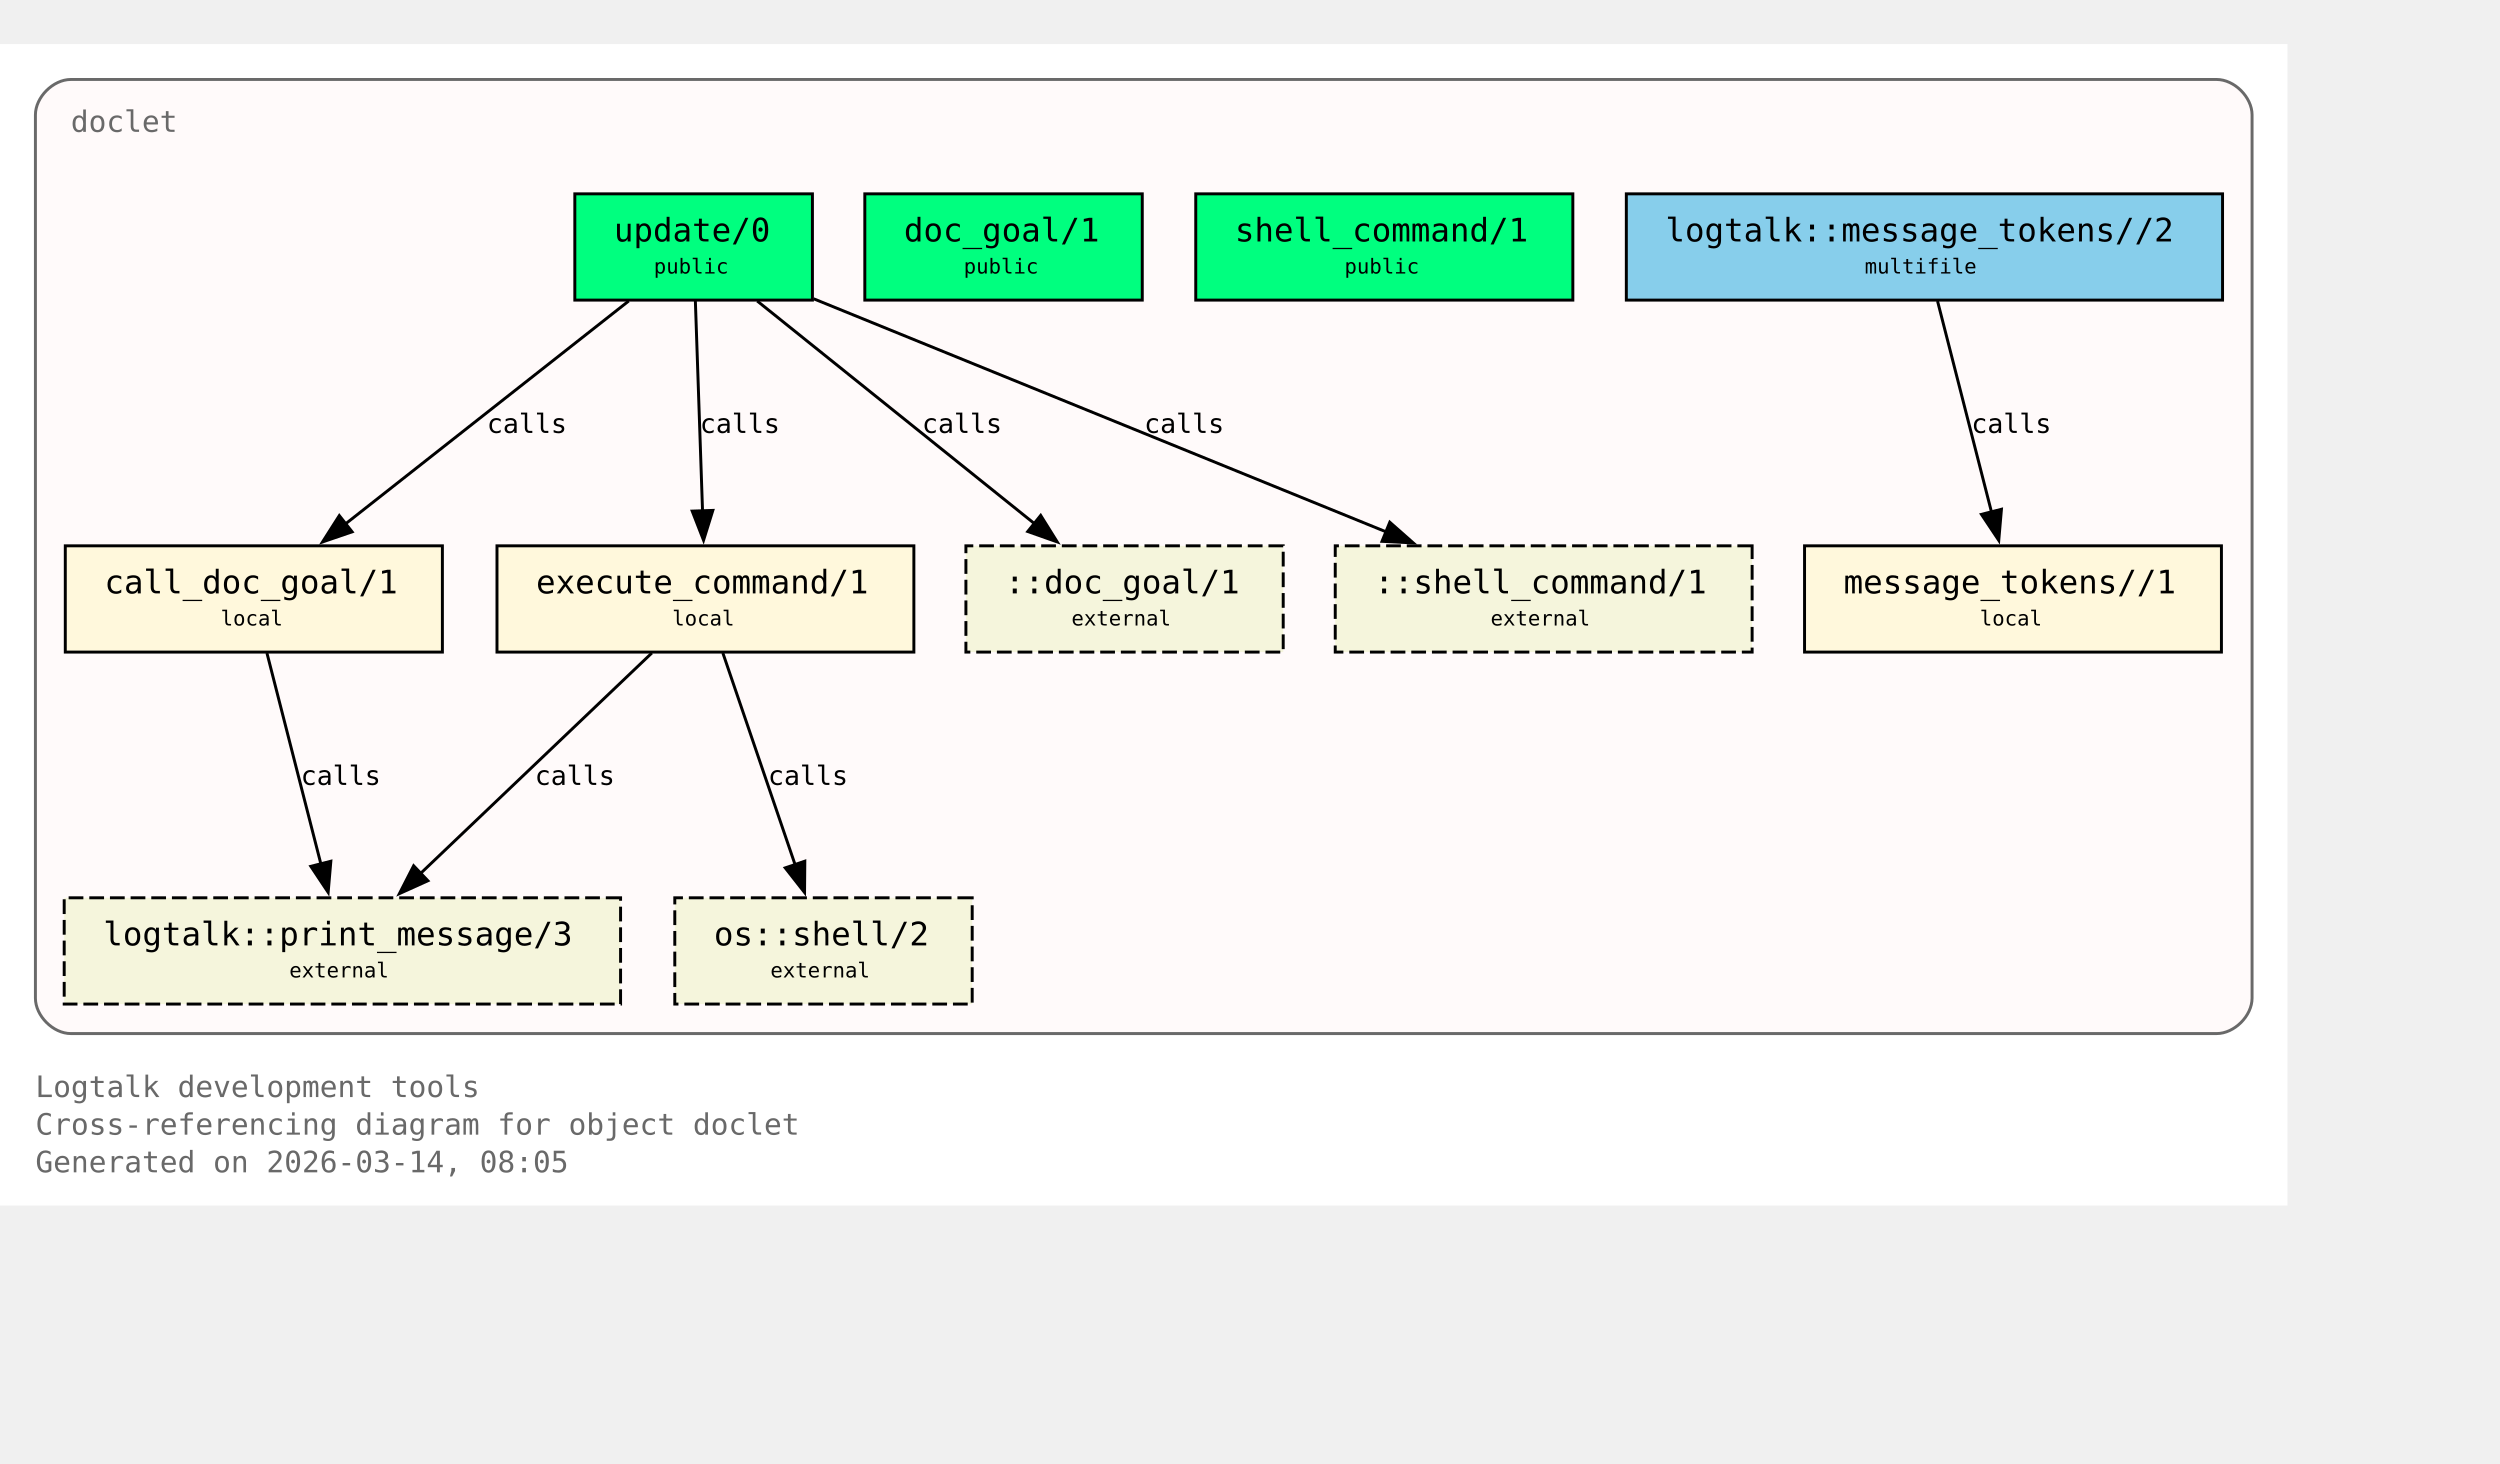
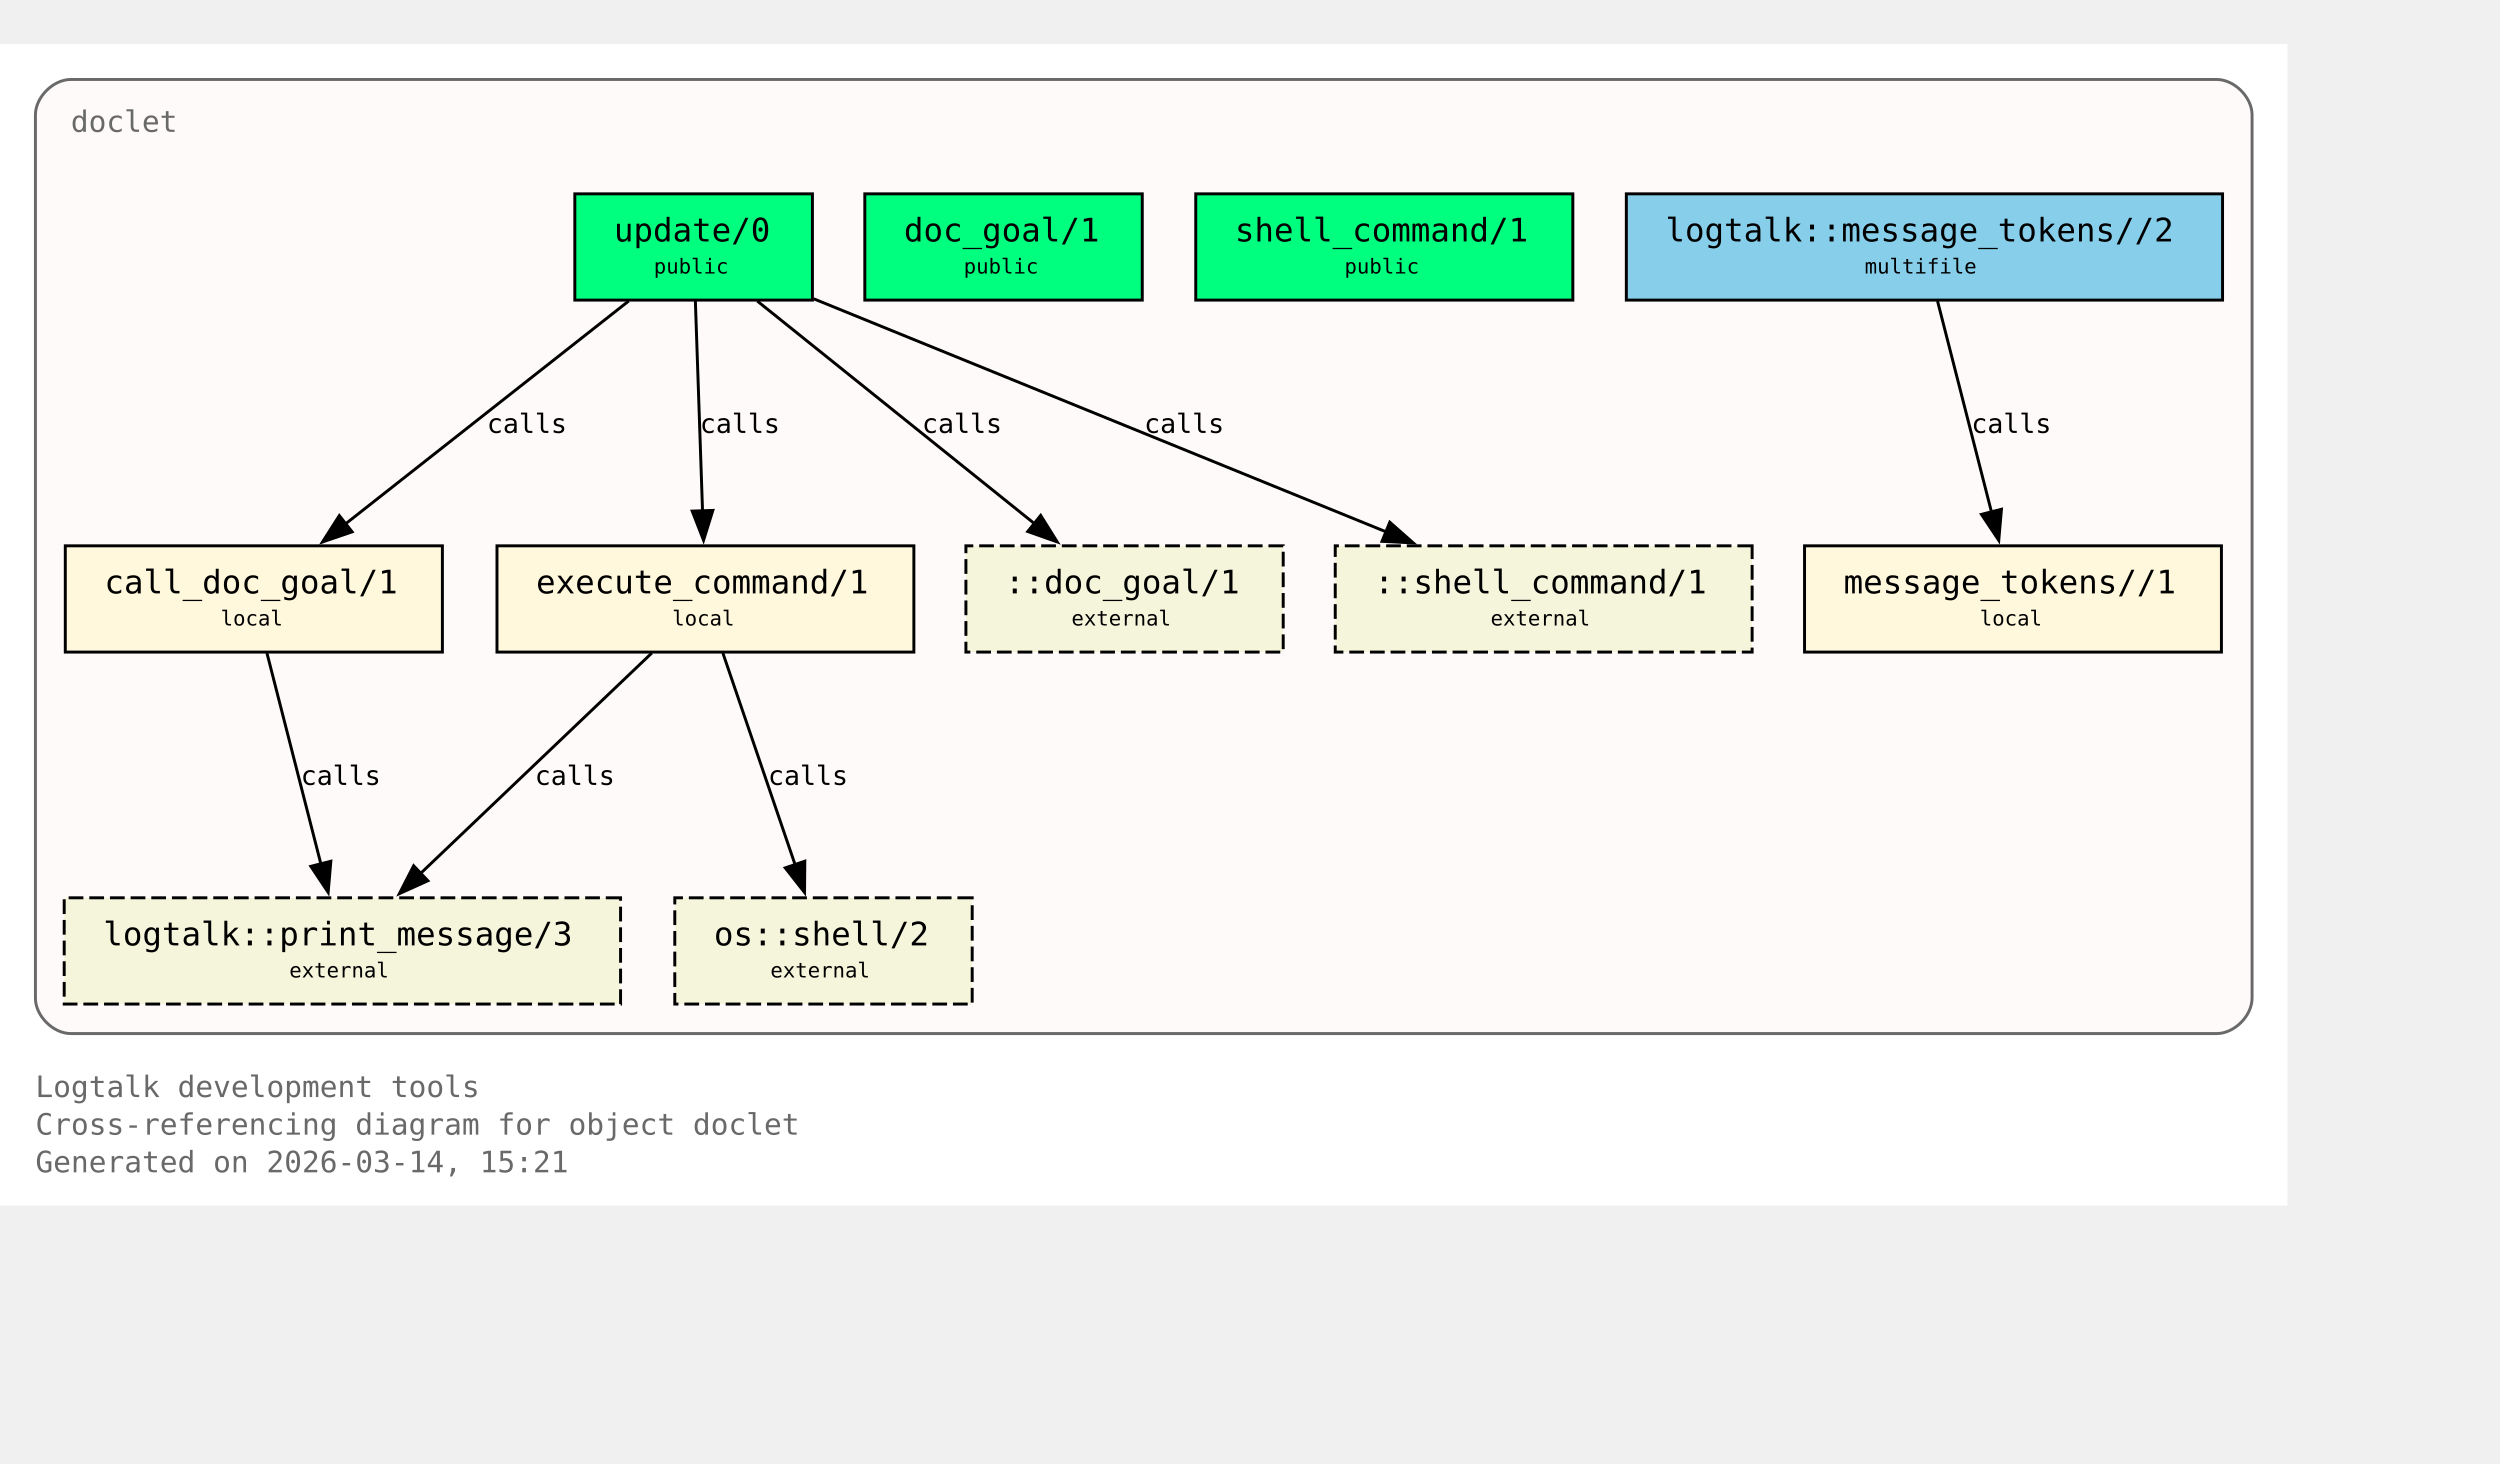
<svg xmlns="http://www.w3.org/2000/svg" xmlns:xlink="http://www.w3.org/1999/xlink" width="919pt" height="538pt" viewBox="72.00 72.00 847.00 466.00">
  <g id="graph0" class="graph" transform="scale(1 1) rotate(0) translate(76 461.5)">
    <polygon fill="white" stroke="none" points="-4,4 -4,-389.5 771,-389.5 771,4 -4,4" />
    <text xml:space="preserve" text-anchor="start" x="8" y="-32.75" font-family="Monospace" font-size="10.00" fill="dimgray">Logtalk development tools</text>
    <text xml:space="preserve" text-anchor="start" x="8" y="-20" font-family="Monospace" font-size="10.00" fill="dimgray">Cross-referencing diagram for object doclet</text>
-     <text xml:space="preserve" text-anchor="start" x="8" y="-7.25" font-family="Monospace" font-size="10.00" fill="dimgray">Generated on 2026-03-14, 08:05</text>
+     <text xml:space="preserve" text-anchor="start" x="8" y="-7.25" font-family="Monospace" font-size="10.00" fill="dimgray">Generated on 2026-03-14, 15:21</text>
    <g id="clust1" class="cluster">
      <g id="a_clust1">
        <a xlink:title="doclet">
          <path fill="snow" stroke="dimgray" d="M20,-54.25C20,-54.25 747,-54.25 747,-54.25 753,-54.25 759,-60.25 759,-66.25 759,-66.25 759,-365.5 759,-365.5 759,-371.5 753,-377.5 747,-377.5 747,-377.5 20,-377.5 20,-377.5 14,-377.5 8,-371.5 8,-365.5 8,-365.5 8,-66.25 8,-66.25 8,-60.25 14,-54.25 20,-54.25" />
          <g id="a_clust1_0">
-             <a xlink:href="https://github.com/LogtalkDotOrg/logtalk3/tree/861549480832ca35f43bac25e15bf2907f2749c1/tools/doclet/doclet.lgt#L22" xlink:title="https://github.com/LogtalkDotOrg/logtalk3/tree/861549480832ca35f43bac25e15bf2907f2749c1/tools/doclet/doclet.lgt#L22">
+             <a xlink:href="https://github.com/LogtalkDotOrg/logtalk3/tree/67b836e46ad5f10f3d025668b664f340d1240c80/tools/doclet/doclet.lgt#L22" xlink:title="https://github.com/LogtalkDotOrg/logtalk3/tree/67b836e46ad5f10f3d025668b664f340d1240c80/tools/doclet/doclet.lgt#L22">
              <text xml:space="preserve" text-anchor="start" x="20" y="-359.75" font-family="Monospace" font-size="10.00" fill="dimgray">doclet</text>
            </a>
          </g>
        </a>
      </g>
    </g>
    <g id="node1" class="node">
      <polygon fill="springgreen" stroke="black" points="271.25,-338.75 190.75,-338.75 190.75,-302.75 271.25,-302.75 271.25,-338.75" />
      <text xml:space="preserve" text-anchor="start" x="198.75" y="-323" font-family="Monospace" font-size="9.00"> </text>
      <g id="a_node1_1">
-         <a xlink:href="https://github.com/LogtalkDotOrg/logtalk3/tree/861549480832ca35f43bac25e15bf2907f2749c1/tools/doclet/doclet.lgt#L40" xlink:title="https://github.com/LogtalkDotOrg/logtalk3/tree/861549480832ca35f43bac25e15bf2907f2749c1/tools/doclet/doclet.lgt#L40">
+         <a xlink:href="https://github.com/LogtalkDotOrg/logtalk3/tree/67b836e46ad5f10f3d025668b664f340d1240c80/tools/doclet/doclet.lgt#L40" xlink:title="https://github.com/LogtalkDotOrg/logtalk3/tree/67b836e46ad5f10f3d025668b664f340d1240c80/tools/doclet/doclet.lgt#L40">
          <text xml:space="preserve" text-anchor="start" x="204" y="-322.62" font-family="Monospace" font-size="11.00">update/0</text>
        </a>
      </g>
      <text xml:space="preserve" text-anchor="start" x="258" y="-323" font-family="Monospace" font-size="9.00"> </text>
      <text xml:space="preserve" text-anchor="start" x="198.75" y="-310.62" font-family="Monospace" font-size="9.00"> </text>
      <text xml:space="preserve" text-anchor="start" x="217.5" y="-311.75" font-family="Monospace" font-size="7.00">public</text>
      <text xml:space="preserve" text-anchor="start" x="258" y="-310.62" font-family="Monospace" font-size="9.00"> </text>
    </g>
    <g id="node4" class="node">
      <polygon fill="cornsilk" stroke="black" points="145.88,-219.5 18.12,-219.5 18.12,-183.5 145.88,-183.5 145.88,-219.5" />
      <text xml:space="preserve" text-anchor="start" x="26.12" y="-203.75" font-family="Monospace" font-size="9.00"> </text>
      <g id="a_node4_2">
-         <a xlink:href="https://github.com/LogtalkDotOrg/logtalk3/tree/861549480832ca35f43bac25e15bf2907f2749c1/tools/doclet/doclet.lgt#L73" xlink:title="https://github.com/LogtalkDotOrg/logtalk3/tree/861549480832ca35f43bac25e15bf2907f2749c1/tools/doclet/doclet.lgt#L73">
+         <a xlink:href="https://github.com/LogtalkDotOrg/logtalk3/tree/67b836e46ad5f10f3d025668b664f340d1240c80/tools/doclet/doclet.lgt#L73" xlink:title="https://github.com/LogtalkDotOrg/logtalk3/tree/67b836e46ad5f10f3d025668b664f340d1240c80/tools/doclet/doclet.lgt#L73">
          <text xml:space="preserve" text-anchor="start" x="31.38" y="-203.38" font-family="Monospace" font-size="11.00">call_doc_goal/1</text>
        </a>
      </g>
      <text xml:space="preserve" text-anchor="start" x="132.62" y="-203.75" font-family="Monospace" font-size="9.00"> </text>
      <text xml:space="preserve" text-anchor="start" x="26.12" y="-191.38" font-family="Monospace" font-size="9.00"> </text>
      <text xml:space="preserve" text-anchor="start" x="70.75" y="-192.5" font-family="Monospace" font-size="7.00">local</text>
      <text xml:space="preserve" text-anchor="start" x="132.62" y="-191.38" font-family="Monospace" font-size="9.00"> </text>
    </g>
    <g id="edge1" class="edge">
      <g id="a_edge1">
-         <a xlink:href="https://github.com/LogtalkDotOrg/logtalk3/tree/861549480832ca35f43bac25e15bf2907f2749c1/tools/doclet/doclet.lgt#L60" xlink:title="calls">
+         <a xlink:href="https://github.com/LogtalkDotOrg/logtalk3/tree/67b836e46ad5f10f3d025668b664f340d1240c80/tools/doclet/doclet.lgt#L60" xlink:title="calls">
          <path fill="none" stroke="black" d="M209.01,-302.45C183.59,-282.45 141.58,-249.38 112.89,-226.8" />
          <polygon fill="black" stroke="black" points="115.29,-224.24 105.27,-220.81 110.96,-229.74 115.29,-224.24" />
        </a>
      </g>
      <g id="a_edge1-label">
-         <a xlink:href="https://github.com/LogtalkDotOrg/logtalk3/tree/861549480832ca35f43bac25e15bf2907f2749c1/tools/doclet/doclet.lgt#L60" xlink:title="https://github.com/LogtalkDotOrg/logtalk3/tree/861549480832ca35f43bac25e15bf2907f2749c1/tools/doclet/doclet.lgt#L60">
+         <a xlink:href="https://github.com/LogtalkDotOrg/logtalk3/tree/67b836e46ad5f10f3d025668b664f340d1240c80/tools/doclet/doclet.lgt#L60" xlink:title="https://github.com/LogtalkDotOrg/logtalk3/tree/67b836e46ad5f10f3d025668b664f340d1240c80/tools/doclet/doclet.lgt#L60">
          <text xml:space="preserve" text-anchor="start" x="160.97" y="-257.75" font-family="Monospace" font-size="9.00">calls</text>
        </a>
      </g>
    </g>
    <g id="node5" class="node">
      <polygon fill="cornsilk" stroke="black" points="305.62,-219.5 164.38,-219.5 164.38,-183.5 305.62,-183.5 305.62,-219.5" />
      <text xml:space="preserve" text-anchor="start" x="172.38" y="-203.75" font-family="Monospace" font-size="9.00"> </text>
      <g id="a_node5_3">
-         <a xlink:href="https://github.com/LogtalkDotOrg/logtalk3/tree/861549480832ca35f43bac25e15bf2907f2749c1/tools/doclet/doclet.lgt#L85" xlink:title="https://github.com/LogtalkDotOrg/logtalk3/tree/861549480832ca35f43bac25e15bf2907f2749c1/tools/doclet/doclet.lgt#L85">
+         <a xlink:href="https://github.com/LogtalkDotOrg/logtalk3/tree/67b836e46ad5f10f3d025668b664f340d1240c80/tools/doclet/doclet.lgt#L85" xlink:title="https://github.com/LogtalkDotOrg/logtalk3/tree/67b836e46ad5f10f3d025668b664f340d1240c80/tools/doclet/doclet.lgt#L85">
          <text xml:space="preserve" text-anchor="start" x="177.62" y="-203.38" font-family="Monospace" font-size="11.00">execute_command/1</text>
        </a>
      </g>
      <text xml:space="preserve" text-anchor="start" x="292.38" y="-203.75" font-family="Monospace" font-size="9.00"> </text>
      <text xml:space="preserve" text-anchor="start" x="172.38" y="-191.38" font-family="Monospace" font-size="9.00"> </text>
      <text xml:space="preserve" text-anchor="start" x="223.75" y="-192.5" font-family="Monospace" font-size="7.00">local</text>
      <text xml:space="preserve" text-anchor="start" x="292.38" y="-191.38" font-family="Monospace" font-size="9.00"> </text>
    </g>
    <g id="edge2" class="edge">
      <g id="a_edge2">
-         <a xlink:href="https://github.com/LogtalkDotOrg/logtalk3/tree/861549480832ca35f43bac25e15bf2907f2749c1/tools/doclet/doclet.lgt#L60" xlink:title="calls">
+         <a xlink:href="https://github.com/LogtalkDotOrg/logtalk3/tree/67b836e46ad5f10f3d025668b664f340d1240c80/tools/doclet/doclet.lgt#L60" xlink:title="calls">
          <path fill="none" stroke="black" d="M231.59,-302.45C232.23,-283.75 233.26,-253.62 234.02,-231.33" />
          <polygon fill="black" stroke="black" points="237.51,-231.5 234.36,-221.38 230.52,-231.26 237.51,-231.5" />
        </a>
      </g>
      <g id="a_edge2-label">
-         <a xlink:href="https://github.com/LogtalkDotOrg/logtalk3/tree/861549480832ca35f43bac25e15bf2907f2749c1/tools/doclet/doclet.lgt#L60" xlink:title="https://github.com/LogtalkDotOrg/logtalk3/tree/861549480832ca35f43bac25e15bf2907f2749c1/tools/doclet/doclet.lgt#L60">
+         <a xlink:href="https://github.com/LogtalkDotOrg/logtalk3/tree/67b836e46ad5f10f3d025668b664f340d1240c80/tools/doclet/doclet.lgt#L60" xlink:title="https://github.com/LogtalkDotOrg/logtalk3/tree/67b836e46ad5f10f3d025668b664f340d1240c80/tools/doclet/doclet.lgt#L60">
          <text xml:space="preserve" text-anchor="start" x="233.12" y="-257.75" font-family="Monospace" font-size="9.00">calls</text>
        </a>
      </g>
    </g>
    <g id="node10" class="node">
      <polygon fill="beige" stroke="black" stroke-dasharray="5,2" points="430.75,-219.5 323.25,-219.5 323.25,-183.5 430.75,-183.5 430.75,-219.5" />
      <text xml:space="preserve" text-anchor="start" x="331.25" y="-203.75" font-family="Monospace" font-size="9.00"> </text>
      <text xml:space="preserve" text-anchor="start" x="336.5" y="-203.38" font-family="Monospace" font-size="11.00">::doc_goal/1</text>
      <text xml:space="preserve" text-anchor="start" x="417.5" y="-203.75" font-family="Monospace" font-size="9.00"> </text>
      <text xml:space="preserve" text-anchor="start" x="331.25" y="-191.38" font-family="Monospace" font-size="9.00"> </text>
      <text xml:space="preserve" text-anchor="start" x="359" y="-192.5" font-family="Monospace" font-size="7.00">external</text>
      <text xml:space="preserve" text-anchor="start" x="417.5" y="-191.38" font-family="Monospace" font-size="9.00"> </text>
    </g>
    <g id="edge4" class="edge">
      <g id="a_edge4">
-         <a xlink:href="https://github.com/LogtalkDotOrg/logtalk3/tree/861549480832ca35f43bac25e15bf2907f2749c1/tools/doclet/doclet.lgt#L60" xlink:title="calls">
+         <a xlink:href="https://github.com/LogtalkDotOrg/logtalk3/tree/67b836e46ad5f10f3d025668b664f340d1240c80/tools/doclet/doclet.lgt#L60" xlink:title="calls">
          <path fill="none" stroke="black" d="M252.54,-302.45C277.45,-282.45 318.62,-249.38 346.74,-226.8" />
          <polygon fill="black" stroke="black" points="348.58,-229.81 354.19,-220.82 344.2,-224.35 348.58,-229.81" />
        </a>
      </g>
      <g id="a_edge4-label">
-         <a xlink:href="https://github.com/LogtalkDotOrg/logtalk3/tree/861549480832ca35f43bac25e15bf2907f2749c1/tools/doclet/doclet.lgt#L60" xlink:title="https://github.com/LogtalkDotOrg/logtalk3/tree/861549480832ca35f43bac25e15bf2907f2749c1/tools/doclet/doclet.lgt#L60">
+         <a xlink:href="https://github.com/LogtalkDotOrg/logtalk3/tree/67b836e46ad5f10f3d025668b664f340d1240c80/tools/doclet/doclet.lgt#L60" xlink:title="https://github.com/LogtalkDotOrg/logtalk3/tree/67b836e46ad5f10f3d025668b664f340d1240c80/tools/doclet/doclet.lgt#L60">
          <text xml:space="preserve" text-anchor="start" x="308.38" y="-257.75" font-family="Monospace" font-size="9.00">calls</text>
        </a>
      </g>
    </g>
    <g id="node11" class="node">
      <polygon fill="beige" stroke="black" stroke-dasharray="5,2" points="589.62,-219.5 448.38,-219.5 448.38,-183.5 589.62,-183.5 589.62,-219.5" />
      <text xml:space="preserve" text-anchor="start" x="456.38" y="-203.75" font-family="Monospace" font-size="9.00"> </text>
      <text xml:space="preserve" text-anchor="start" x="461.62" y="-203.38" font-family="Monospace" font-size="11.00">::shell_command/1</text>
      <text xml:space="preserve" text-anchor="start" x="576.38" y="-203.75" font-family="Monospace" font-size="9.00"> </text>
      <text xml:space="preserve" text-anchor="start" x="456.38" y="-191.38" font-family="Monospace" font-size="9.00"> </text>
      <text xml:space="preserve" text-anchor="start" x="501" y="-192.5" font-family="Monospace" font-size="7.00">external</text>
      <text xml:space="preserve" text-anchor="start" x="576.38" y="-191.38" font-family="Monospace" font-size="9.00"> </text>
    </g>
    <g id="edge5" class="edge">
      <g id="a_edge5">
-         <a xlink:href="https://github.com/LogtalkDotOrg/logtalk3/tree/861549480832ca35f43bac25e15bf2907f2749c1/tools/doclet/doclet.lgt#L60" xlink:title="calls">
+         <a xlink:href="https://github.com/LogtalkDotOrg/logtalk3/tree/67b836e46ad5f10f3d025668b664f340d1240c80/tools/doclet/doclet.lgt#L60" xlink:title="calls">
          <path fill="none" stroke="black" d="M271.65,-303.2C322.49,-282.5 409.65,-247.02 465.76,-224.17" />
          <polygon fill="black" stroke="black" points="466.86,-227.5 474.81,-220.49 464.22,-221.02 466.86,-227.5" />
        </a>
      </g>
      <g id="a_edge5-label">
-         <a xlink:href="https://github.com/LogtalkDotOrg/logtalk3/tree/861549480832ca35f43bac25e15bf2907f2749c1/tools/doclet/doclet.lgt#L60" xlink:title="https://github.com/LogtalkDotOrg/logtalk3/tree/861549480832ca35f43bac25e15bf2907f2749c1/tools/doclet/doclet.lgt#L60">
+         <a xlink:href="https://github.com/LogtalkDotOrg/logtalk3/tree/67b836e46ad5f10f3d025668b664f340d1240c80/tools/doclet/doclet.lgt#L60" xlink:title="https://github.com/LogtalkDotOrg/logtalk3/tree/67b836e46ad5f10f3d025668b664f340d1240c80/tools/doclet/doclet.lgt#L60">
          <text xml:space="preserve" text-anchor="start" x="383.64" y="-257.75" font-family="Monospace" font-size="9.00">calls</text>
        </a>
      </g>
    </g>
    <g id="node2" class="node">
      <polygon fill="springgreen" stroke="black" points="383,-338.75 289,-338.75 289,-302.75 383,-302.75 383,-338.75" />
      <text xml:space="preserve" text-anchor="start" x="297" y="-323" font-family="Monospace" font-size="9.00"> </text>
      <g id="a_node2_4">
-         <a xlink:href="https://github.com/LogtalkDotOrg/logtalk3/tree/861549480832ca35f43bac25e15bf2907f2749c1/tools/doclet/doclet.lgt#L46" xlink:title="https://github.com/LogtalkDotOrg/logtalk3/tree/861549480832ca35f43bac25e15bf2907f2749c1/tools/doclet/doclet.lgt#L46">
+         <a xlink:href="https://github.com/LogtalkDotOrg/logtalk3/tree/67b836e46ad5f10f3d025668b664f340d1240c80/tools/doclet/doclet.lgt#L46" xlink:title="https://github.com/LogtalkDotOrg/logtalk3/tree/67b836e46ad5f10f3d025668b664f340d1240c80/tools/doclet/doclet.lgt#L46">
          <text xml:space="preserve" text-anchor="start" x="302.25" y="-322.62" font-family="Monospace" font-size="11.00">doc_goal/1</text>
        </a>
      </g>
      <text xml:space="preserve" text-anchor="start" x="369.75" y="-323" font-family="Monospace" font-size="9.00"> </text>
      <text xml:space="preserve" text-anchor="start" x="297" y="-310.62" font-family="Monospace" font-size="9.00"> </text>
      <text xml:space="preserve" text-anchor="start" x="322.5" y="-311.75" font-family="Monospace" font-size="7.00">public</text>
      <text xml:space="preserve" text-anchor="start" x="369.75" y="-310.62" font-family="Monospace" font-size="9.00"> </text>
    </g>
    <g id="node3" class="node">
      <polygon fill="springgreen" stroke="black" points="528.88,-338.75 401.12,-338.75 401.12,-302.75 528.88,-302.75 528.88,-338.75" />
      <text xml:space="preserve" text-anchor="start" x="409.12" y="-323" font-family="Monospace" font-size="9.00"> </text>
      <g id="a_node3_5">
-         <a xlink:href="https://github.com/LogtalkDotOrg/logtalk3/tree/861549480832ca35f43bac25e15bf2907f2749c1/tools/doclet/doclet.lgt#L53" xlink:title="https://github.com/LogtalkDotOrg/logtalk3/tree/861549480832ca35f43bac25e15bf2907f2749c1/tools/doclet/doclet.lgt#L53">
+         <a xlink:href="https://github.com/LogtalkDotOrg/logtalk3/tree/67b836e46ad5f10f3d025668b664f340d1240c80/tools/doclet/doclet.lgt#L53" xlink:title="https://github.com/LogtalkDotOrg/logtalk3/tree/67b836e46ad5f10f3d025668b664f340d1240c80/tools/doclet/doclet.lgt#L53">
          <text xml:space="preserve" text-anchor="start" x="414.38" y="-322.62" font-family="Monospace" font-size="11.00">shell_command/1</text>
        </a>
      </g>
      <text xml:space="preserve" text-anchor="start" x="515.62" y="-323" font-family="Monospace" font-size="9.00"> </text>
      <text xml:space="preserve" text-anchor="start" x="409.12" y="-310.62" font-family="Monospace" font-size="9.00"> </text>
      <text xml:space="preserve" text-anchor="start" x="451.5" y="-311.75" font-family="Monospace" font-size="7.00">public</text>
      <text xml:space="preserve" text-anchor="start" x="515.62" y="-310.62" font-family="Monospace" font-size="9.00"> </text>
    </g>
    <g id="node8" class="node">
      <polygon fill="beige" stroke="black" stroke-dasharray="5,2" points="206.25,-100.25 17.75,-100.25 17.75,-64.25 206.25,-64.25 206.25,-100.25" />
      <text xml:space="preserve" text-anchor="start" x="25.75" y="-84.5" font-family="Monospace" font-size="9.00"> </text>
      <g id="a_node8_6">
        <a xlink:href="https://logtalk.org/library/logtalk_0.html#print-message-3" xlink:title="https://logtalk.org/library/logtalk_0.html#print-message-3">
          <text xml:space="preserve" text-anchor="start" x="31" y="-84.12" font-family="Monospace" font-size="11.00">logtalk::print_message/3</text>
        </a>
      </g>
      <text xml:space="preserve" text-anchor="start" x="193" y="-84.5" font-family="Monospace" font-size="9.00"> </text>
      <text xml:space="preserve" text-anchor="start" x="25.75" y="-72.12" font-family="Monospace" font-size="9.00"> </text>
      <text xml:space="preserve" text-anchor="start" x="94" y="-73.25" font-family="Monospace" font-size="7.00">external</text>
      <text xml:space="preserve" text-anchor="start" x="193" y="-72.12" font-family="Monospace" font-size="9.00"> </text>
    </g>
    <g id="edge6" class="edge">
      <g id="a_edge6">
-         <a xlink:href="https://github.com/LogtalkDotOrg/logtalk3/tree/861549480832ca35f43bac25e15bf2907f2749c1/tools/doclet/doclet.lgt#L73" xlink:title="calls">
+         <a xlink:href="https://github.com/LogtalkDotOrg/logtalk3/tree/67b836e46ad5f10f3d025668b664f340d1240c80/tools/doclet/doclet.lgt#L73" xlink:title="calls">
          <path fill="none" stroke="black" d="M86.43,-183.2C91.23,-164.41 98.99,-134.09 104.7,-111.77" />
          <polygon fill="black" stroke="black" points="108.09,-112.64 107.18,-102.09 101.31,-110.91 108.09,-112.64" />
        </a>
      </g>
      <g id="a_edge6-label">
-         <a xlink:href="https://github.com/LogtalkDotOrg/logtalk3/tree/861549480832ca35f43bac25e15bf2907f2749c1/tools/doclet/doclet.lgt#L73" xlink:title="https://github.com/LogtalkDotOrg/logtalk3/tree/861549480832ca35f43bac25e15bf2907f2749c1/tools/doclet/doclet.lgt#L73">
+         <a xlink:href="https://github.com/LogtalkDotOrg/logtalk3/tree/67b836e46ad5f10f3d025668b664f340d1240c80/tools/doclet/doclet.lgt#L73" xlink:title="https://github.com/LogtalkDotOrg/logtalk3/tree/67b836e46ad5f10f3d025668b664f340d1240c80/tools/doclet/doclet.lgt#L73">
          <text xml:space="preserve" text-anchor="start" x="97.9" y="-138.5" font-family="Monospace" font-size="9.00">calls</text>
        </a>
      </g>
    </g>
    <g id="edge7" class="edge">
      <g id="a_edge7">
-         <a xlink:href="https://github.com/LogtalkDotOrg/logtalk3/tree/861549480832ca35f43bac25e15bf2907f2749c1/tools/doclet/doclet.lgt#L85" xlink:title="calls">
+         <a xlink:href="https://github.com/LogtalkDotOrg/logtalk3/tree/67b836e46ad5f10f3d025668b664f340d1240c80/tools/doclet/doclet.lgt#L85" xlink:title="calls">
          <path fill="none" stroke="black" d="M216.85,-183.2C196.14,-163.46 162.08,-130.99 138.42,-108.44" />
          <polygon fill="black" stroke="black" points="140.97,-106.03 131.32,-101.67 136.14,-111.1 140.97,-106.03" />
        </a>
      </g>
      <g id="a_edge7-label">
-         <a xlink:href="https://github.com/LogtalkDotOrg/logtalk3/tree/861549480832ca35f43bac25e15bf2907f2749c1/tools/doclet/doclet.lgt#L85" xlink:title="https://github.com/LogtalkDotOrg/logtalk3/tree/861549480832ca35f43bac25e15bf2907f2749c1/tools/doclet/doclet.lgt#L85">
+         <a xlink:href="https://github.com/LogtalkDotOrg/logtalk3/tree/67b836e46ad5f10f3d025668b664f340d1240c80/tools/doclet/doclet.lgt#L85" xlink:title="https://github.com/LogtalkDotOrg/logtalk3/tree/67b836e46ad5f10f3d025668b664f340d1240c80/tools/doclet/doclet.lgt#L85">
          <text xml:space="preserve" text-anchor="start" x="177.19" y="-138.5" font-family="Monospace" font-size="9.00">calls</text>
        </a>
      </g>
    </g>
    <g id="node9" class="node">
      <polygon fill="beige" stroke="black" stroke-dasharray="5,2" points="325.38,-100.25 224.62,-100.25 224.62,-64.25 325.38,-64.25 325.38,-100.25" />
      <text xml:space="preserve" text-anchor="start" x="232.62" y="-84.5" font-family="Monospace" font-size="9.00"> </text>
      <g id="a_node9_7">
        <a xlink:href="https://logtalk.org/library/osp_0.html#shell-2" xlink:title="https://logtalk.org/library/osp_0.html#shell-2">
          <text xml:space="preserve" text-anchor="start" x="237.88" y="-84.12" font-family="Monospace" font-size="11.00">os::shell/2</text>
        </a>
      </g>
      <text xml:space="preserve" text-anchor="start" x="312.12" y="-84.5" font-family="Monospace" font-size="9.00"> </text>
      <text xml:space="preserve" text-anchor="start" x="232.62" y="-72.12" font-family="Monospace" font-size="9.00"> </text>
      <text xml:space="preserve" text-anchor="start" x="257" y="-73.25" font-family="Monospace" font-size="7.00">external</text>
      <text xml:space="preserve" text-anchor="start" x="312.12" y="-72.12" font-family="Monospace" font-size="9.00"> </text>
    </g>
    <g id="edge8" class="edge">
      <g id="a_edge8">
-         <a xlink:href="https://github.com/LogtalkDotOrg/logtalk3/tree/861549480832ca35f43bac25e15bf2907f2749c1/tools/doclet/doclet.lgt#L85" xlink:title="calls">
+         <a xlink:href="https://github.com/LogtalkDotOrg/logtalk3/tree/67b836e46ad5f10f3d025668b664f340d1240c80/tools/doclet/doclet.lgt#L85" xlink:title="calls">
          <path fill="none" stroke="black" d="M240.9,-183.2C247.34,-164.32 257.75,-133.81 265.38,-111.46" />
          <polygon fill="black" stroke="black" points="268.67,-112.65 268.58,-102.05 262.04,-110.39 268.67,-112.65" />
        </a>
      </g>
      <g id="a_edge8-label">
-         <a xlink:href="https://github.com/LogtalkDotOrg/logtalk3/tree/861549480832ca35f43bac25e15bf2907f2749c1/tools/doclet/doclet.lgt#L85" xlink:title="https://github.com/LogtalkDotOrg/logtalk3/tree/861549480832ca35f43bac25e15bf2907f2749c1/tools/doclet/doclet.lgt#L85">
+         <a xlink:href="https://github.com/LogtalkDotOrg/logtalk3/tree/67b836e46ad5f10f3d025668b664f340d1240c80/tools/doclet/doclet.lgt#L85" xlink:title="https://github.com/LogtalkDotOrg/logtalk3/tree/67b836e46ad5f10f3d025668b664f340d1240c80/tools/doclet/doclet.lgt#L85">
          <text xml:space="preserve" text-anchor="start" x="256.2" y="-138.5" font-family="Monospace" font-size="9.00">calls</text>
        </a>
      </g>
    </g>
    <g id="node6" class="node">
      <polygon fill="cornsilk" stroke="black" points="748.62,-219.5 607.38,-219.5 607.38,-183.5 748.62,-183.5 748.62,-219.5" />
      <text xml:space="preserve" text-anchor="start" x="615.38" y="-203.75" font-family="Monospace" font-size="9.00"> </text>
      <g id="a_node6_8">
-         <a xlink:href="https://github.com/LogtalkDotOrg/logtalk3/tree/861549480832ca35f43bac25e15bf2907f2749c1/tools/doclet/doclet.lgt#L102" xlink:title="https://github.com/LogtalkDotOrg/logtalk3/tree/861549480832ca35f43bac25e15bf2907f2749c1/tools/doclet/doclet.lgt#L102">
+         <a xlink:href="https://github.com/LogtalkDotOrg/logtalk3/tree/67b836e46ad5f10f3d025668b664f340d1240c80/tools/doclet/doclet.lgt#L102" xlink:title="https://github.com/LogtalkDotOrg/logtalk3/tree/67b836e46ad5f10f3d025668b664f340d1240c80/tools/doclet/doclet.lgt#L102">
          <text xml:space="preserve" text-anchor="start" x="620.62" y="-203.38" font-family="Monospace" font-size="11.00">message_tokens//1</text>
        </a>
      </g>
      <text xml:space="preserve" text-anchor="start" x="735.38" y="-203.75" font-family="Monospace" font-size="9.00"> </text>
      <text xml:space="preserve" text-anchor="start" x="615.38" y="-191.38" font-family="Monospace" font-size="9.00"> </text>
      <text xml:space="preserve" text-anchor="start" x="666.75" y="-192.5" font-family="Monospace" font-size="7.00">local</text>
      <text xml:space="preserve" text-anchor="start" x="735.38" y="-191.38" font-family="Monospace" font-size="9.00"> </text>
    </g>
    <g id="node7" class="node">
      <polygon fill="skyblue" stroke="black" points="749,-338.75 547,-338.75 547,-302.75 749,-302.75 749,-338.75" />
      <text xml:space="preserve" text-anchor="start" x="555" y="-323" font-family="Monospace" font-size="9.00"> </text>
      <g id="a_node7_9">
-         <a xlink:href="https://github.com/LogtalkDotOrg/logtalk3/tree/861549480832ca35f43bac25e15bf2907f2749c1/tools/doclet/doclet.lgt#L99" xlink:title="https://github.com/LogtalkDotOrg/logtalk3/tree/861549480832ca35f43bac25e15bf2907f2749c1/tools/doclet/doclet.lgt#L99">
+         <a xlink:href="https://github.com/LogtalkDotOrg/logtalk3/tree/67b836e46ad5f10f3d025668b664f340d1240c80/tools/doclet/doclet.lgt#L99" xlink:title="https://github.com/LogtalkDotOrg/logtalk3/tree/67b836e46ad5f10f3d025668b664f340d1240c80/tools/doclet/doclet.lgt#L99">
          <text xml:space="preserve" text-anchor="start" x="560.25" y="-322.62" font-family="Monospace" font-size="11.00">logtalk::message_tokens//2</text>
        </a>
      </g>
      <text xml:space="preserve" text-anchor="start" x="735.75" y="-323" font-family="Monospace" font-size="9.00"> </text>
      <text xml:space="preserve" text-anchor="start" x="555" y="-310.62" font-family="Monospace" font-size="9.00"> </text>
      <text xml:space="preserve" text-anchor="start" x="627.75" y="-311.75" font-family="Monospace" font-size="7.00">multifile</text>
      <text xml:space="preserve" text-anchor="start" x="735.75" y="-310.62" font-family="Monospace" font-size="9.00"> </text>
    </g>
    <g id="edge3" class="edge">
      <g id="a_edge3">
-         <a xlink:href="https://github.com/LogtalkDotOrg/logtalk3/tree/861549480832ca35f43bac25e15bf2907f2749c1/tools/doclet/doclet.lgt#L99" xlink:title="calls">
+         <a xlink:href="https://github.com/LogtalkDotOrg/logtalk3/tree/67b836e46ad5f10f3d025668b664f340d1240c80/tools/doclet/doclet.lgt#L99" xlink:title="calls">
          <path fill="none" stroke="black" d="M652.43,-302.45C657.23,-283.66 664.99,-253.34 670.7,-231.02" />
          <polygon fill="black" stroke="black" points="674.09,-231.89 673.18,-221.34 667.31,-230.16 674.09,-231.89" />
        </a>
      </g>
      <g id="a_edge3-label">
-         <a xlink:href="https://github.com/LogtalkDotOrg/logtalk3/tree/861549480832ca35f43bac25e15bf2907f2749c1/tools/doclet/doclet.lgt#L99" xlink:title="https://github.com/LogtalkDotOrg/logtalk3/tree/861549480832ca35f43bac25e15bf2907f2749c1/tools/doclet/doclet.lgt#L99">
+         <a xlink:href="https://github.com/LogtalkDotOrg/logtalk3/tree/67b836e46ad5f10f3d025668b664f340d1240c80/tools/doclet/doclet.lgt#L99" xlink:title="https://github.com/LogtalkDotOrg/logtalk3/tree/67b836e46ad5f10f3d025668b664f340d1240c80/tools/doclet/doclet.lgt#L99">
          <text xml:space="preserve" text-anchor="start" x="663.9" y="-257.75" font-family="Monospace" font-size="9.00">calls</text>
        </a>
      </g>
    </g>
  </g>
</svg>
